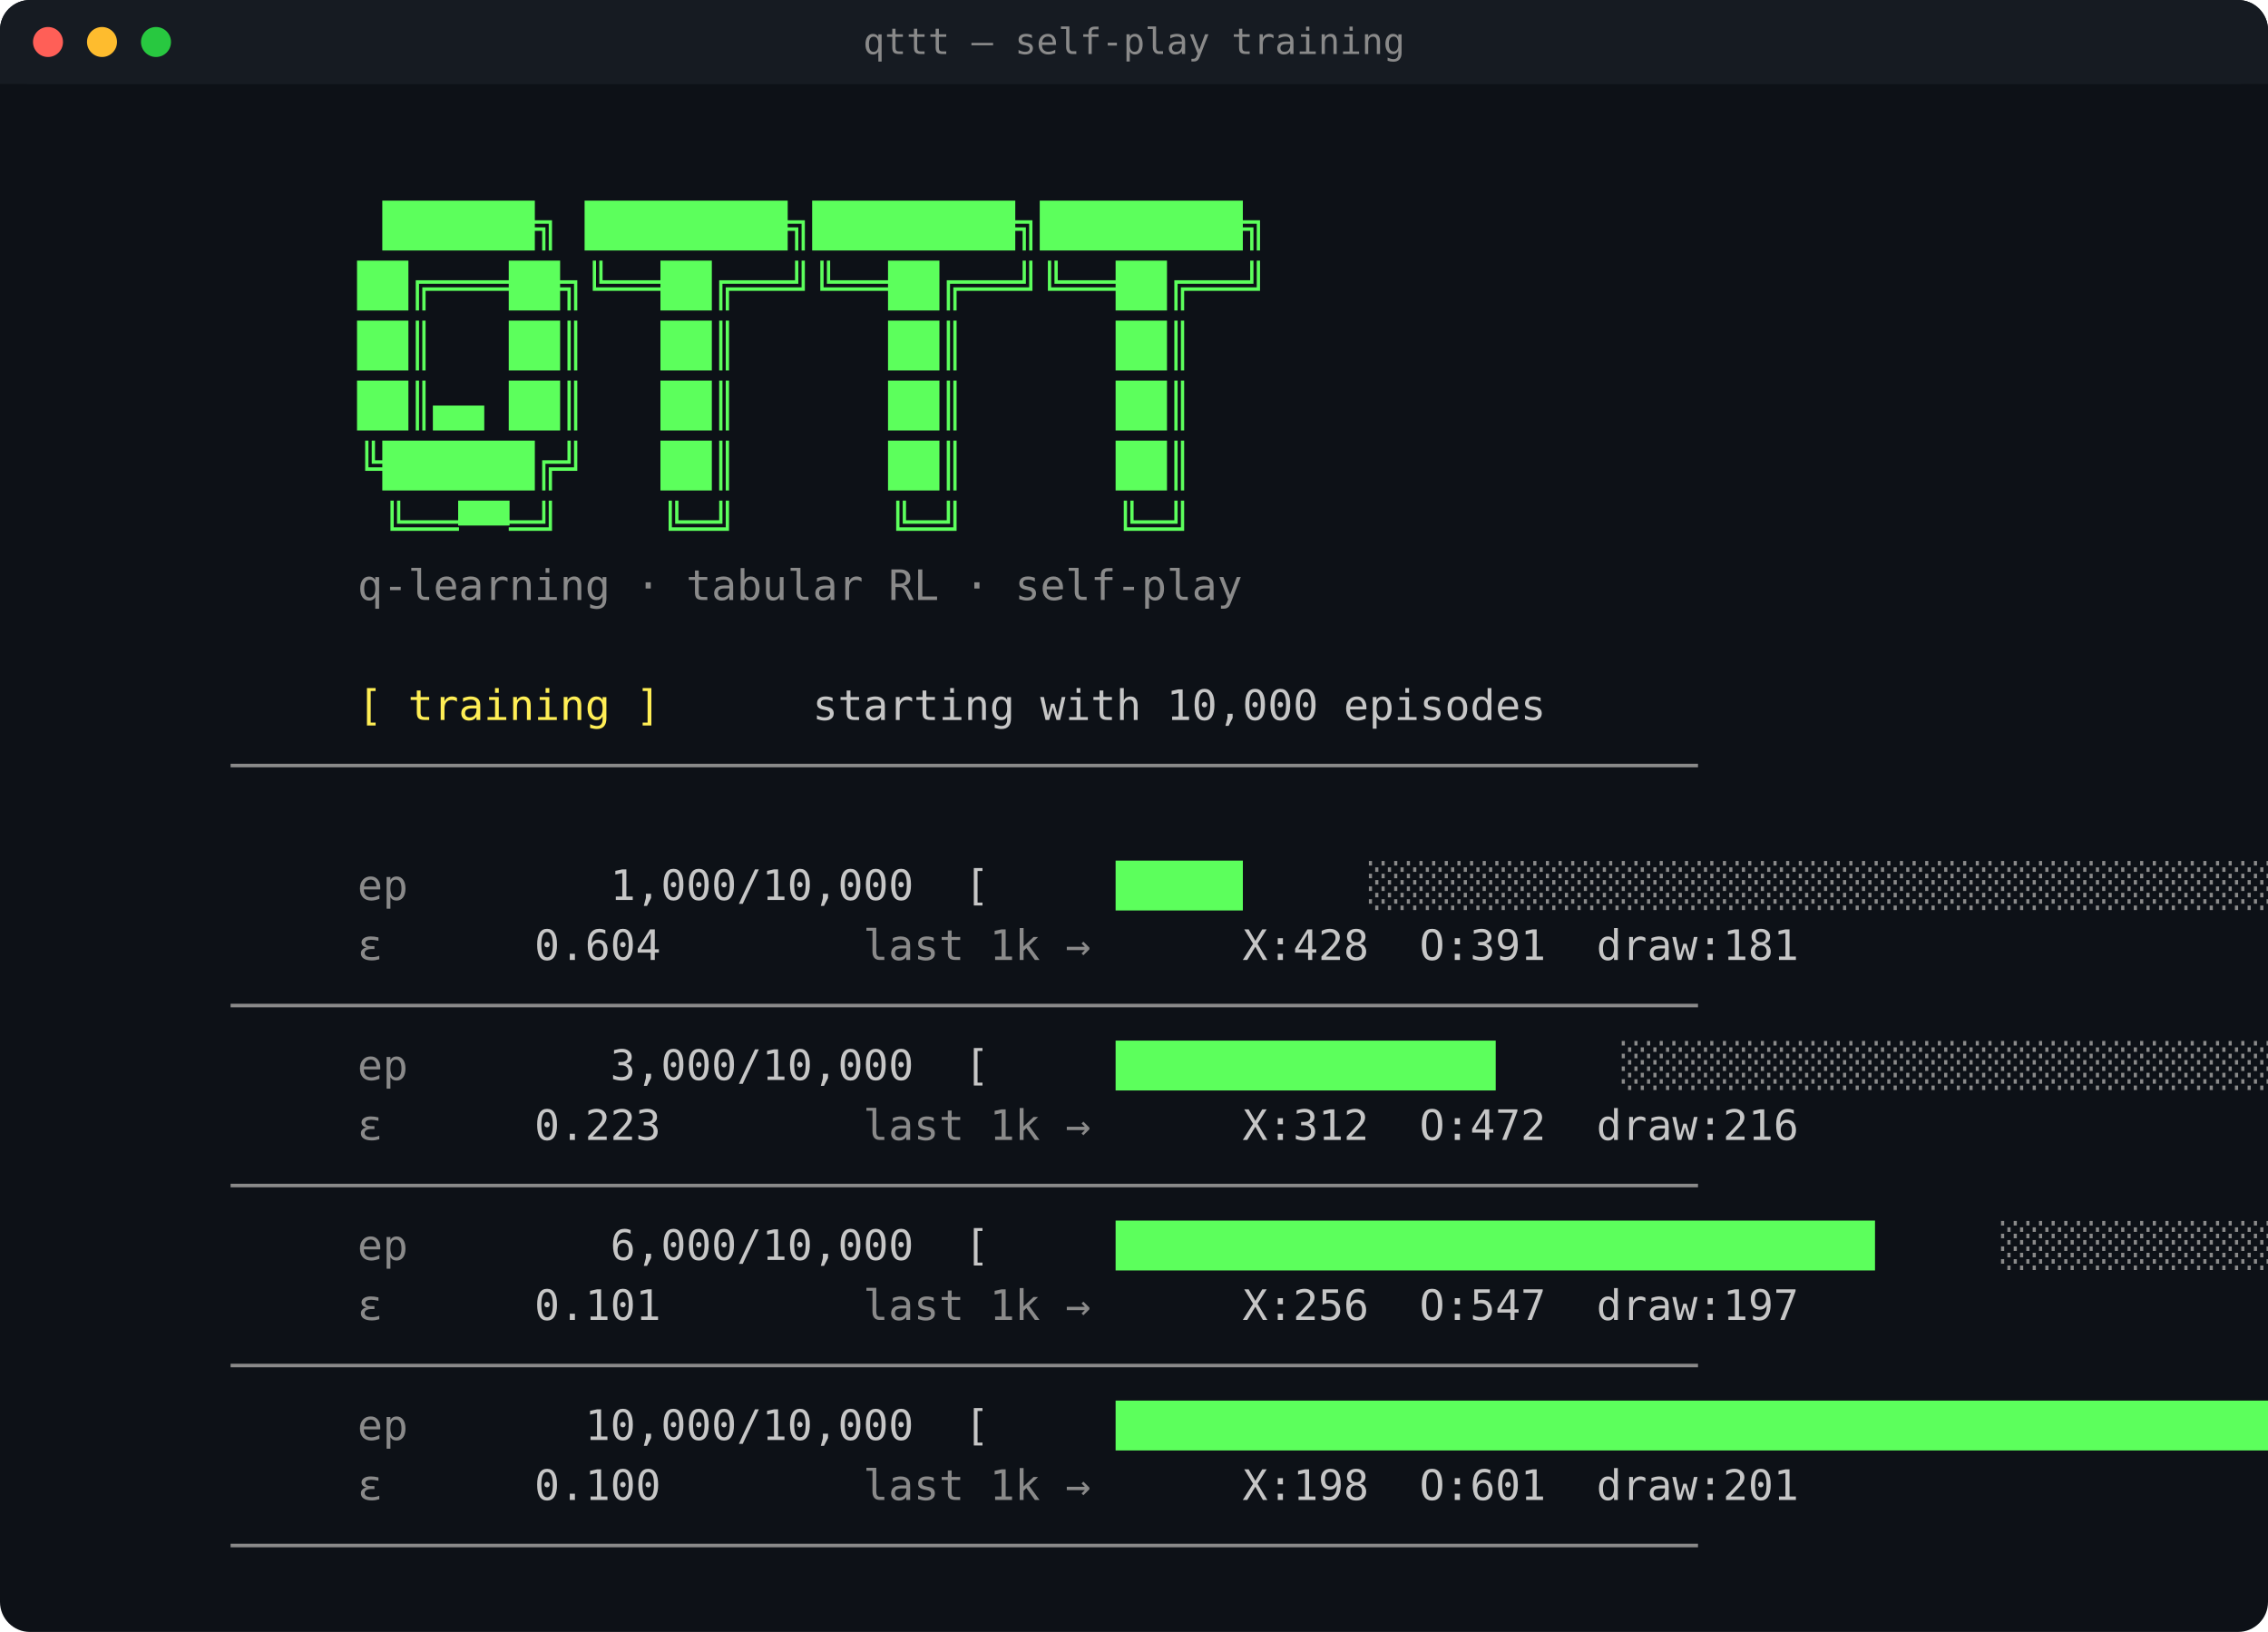
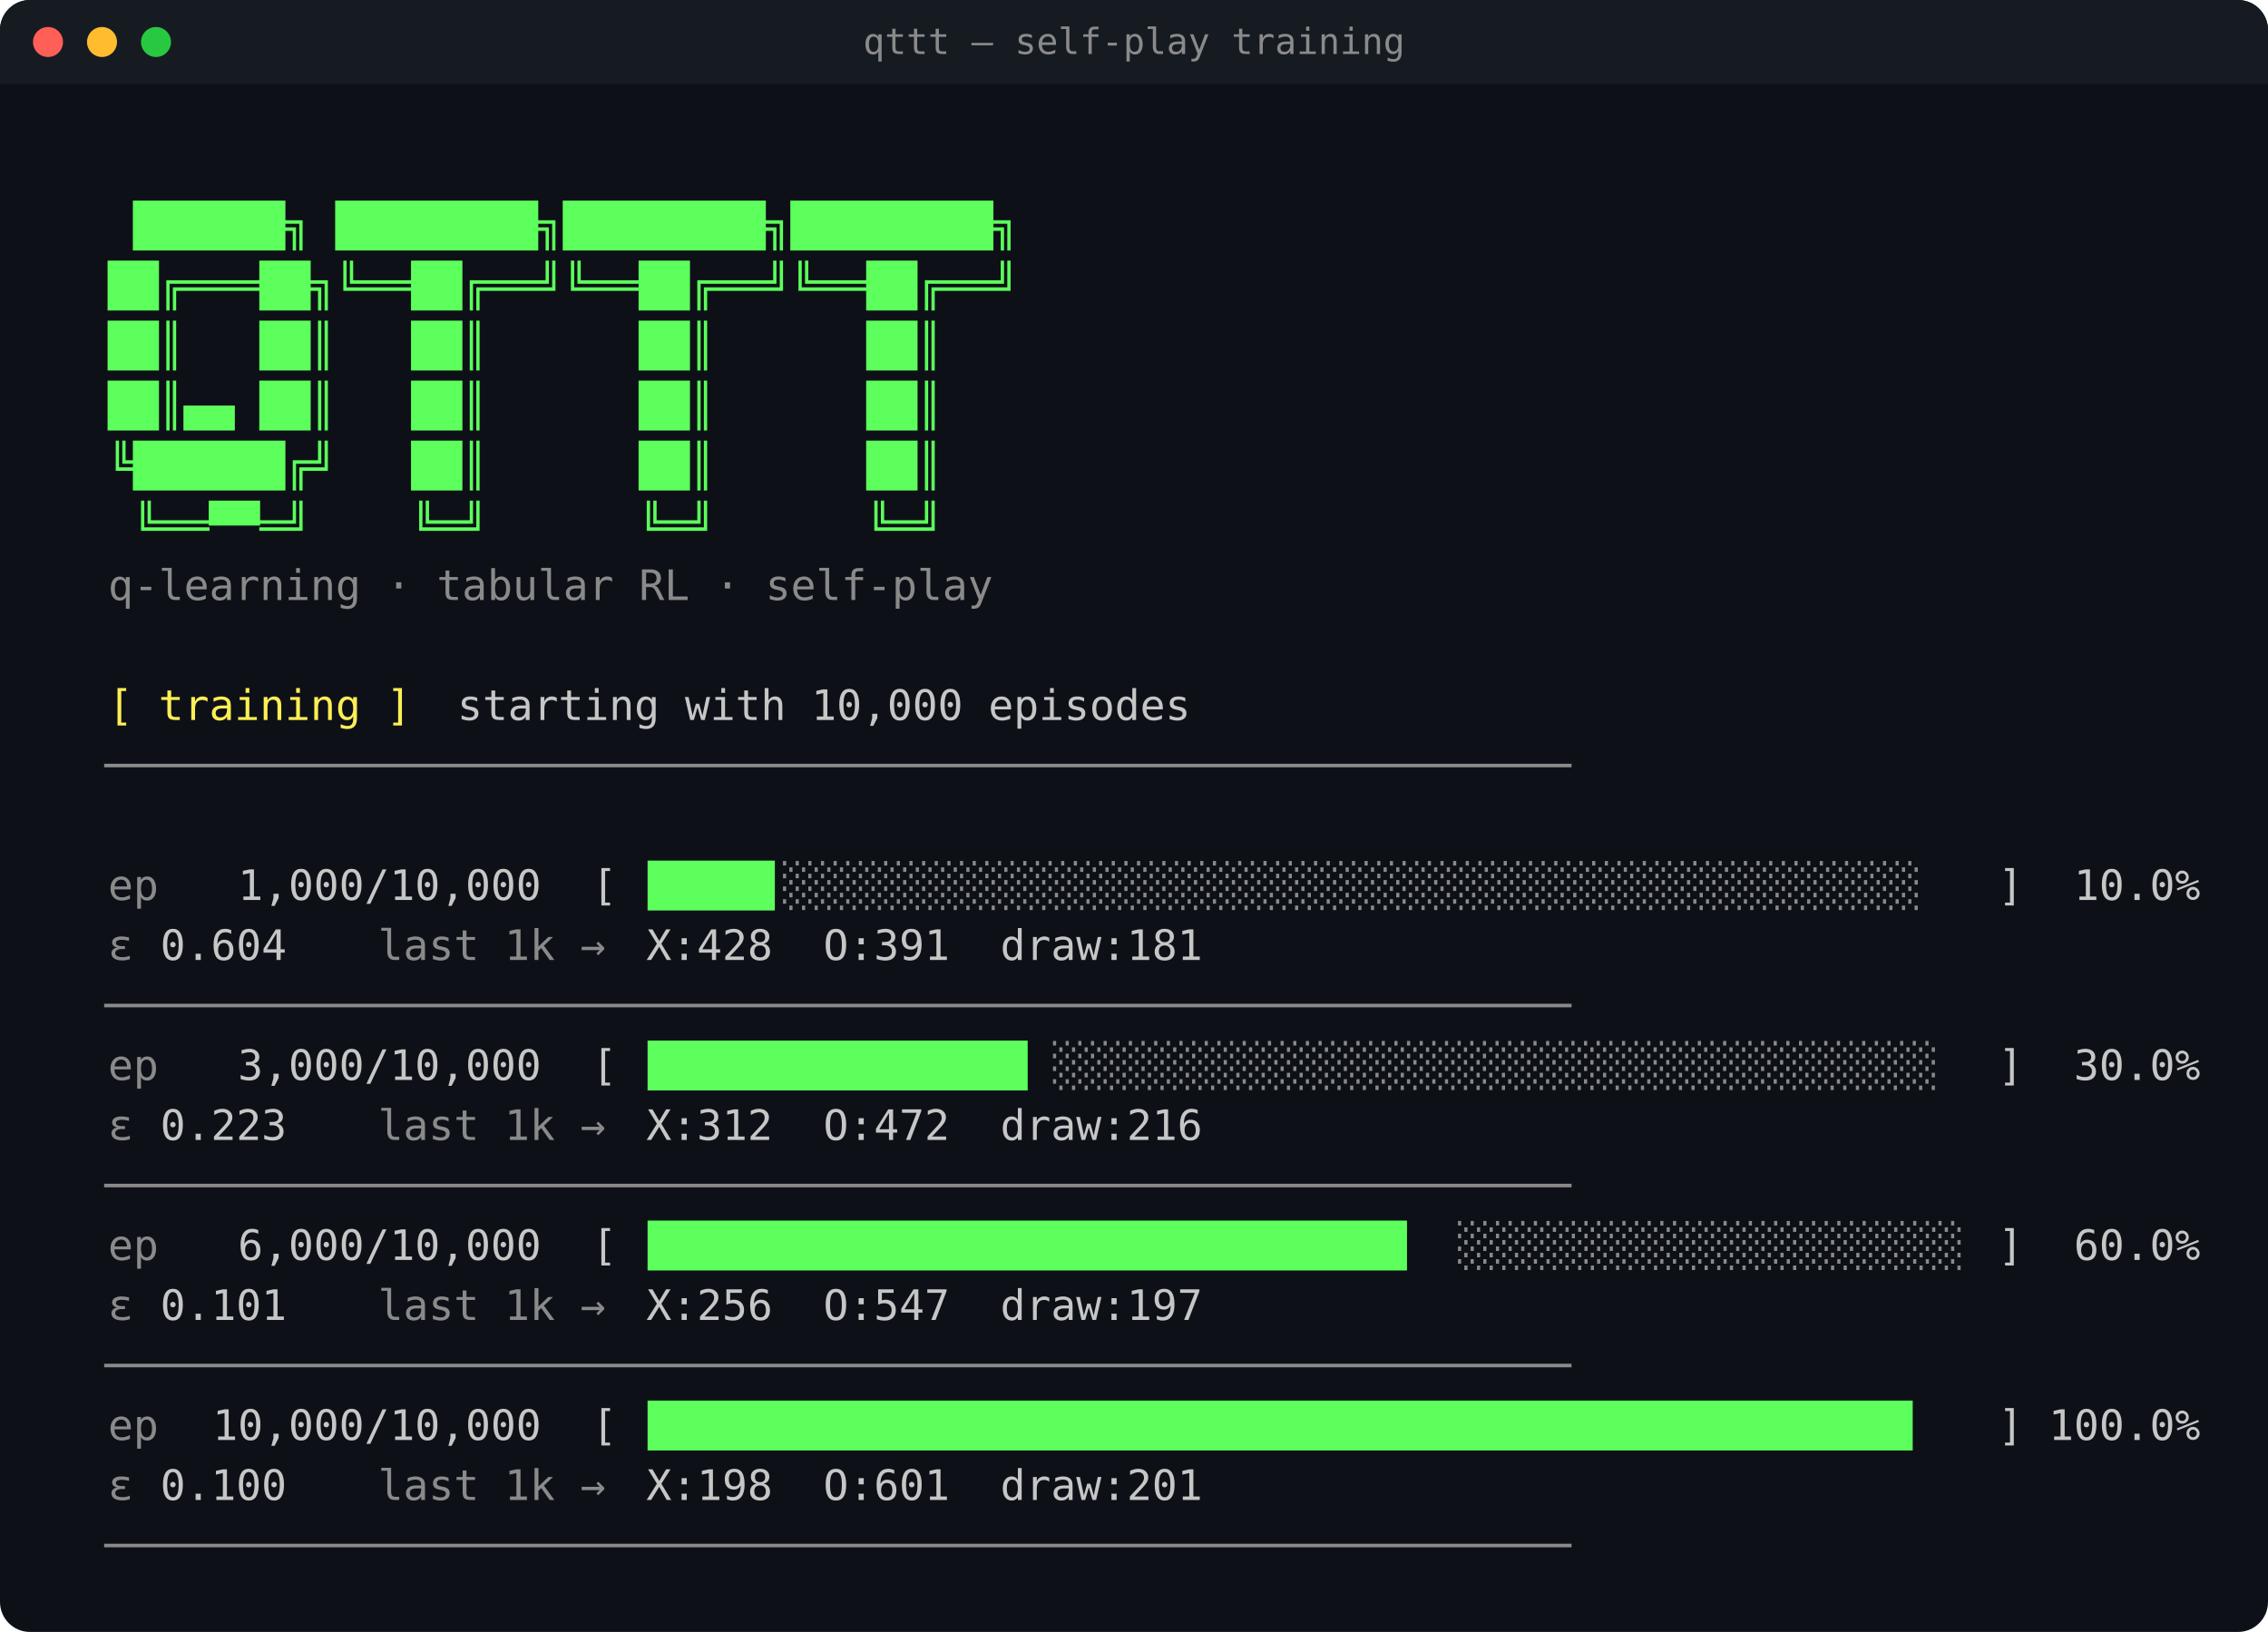
- <svg xmlns="http://www.w3.org/2000/svg" width="756" height="544" viewBox="0 0 756 544" font-family="ui-monospace, Menlo, Consolas, monospace" font-size="14">
+ <svg xmlns="http://www.w3.org/2000/svg" width="756" height="544" viewBox="0 0 756 544" font-family="ui-monospace, Menlo, Consolas, monospace" font-size="14" xml:space="preserve">
  <rect width="756" height="544" rx="10" fill="#0d1117" />
  <rect width="756" height="28" rx="10" fill="#161b22" />
  <rect y="18" width="756" height="10" fill="#161b22" />
  <circle cx="16" cy="14" r="5" fill="#ff5f57" />
  <circle cx="34" cy="14" r="5" fill="#febc2e" />
  <circle cx="52" cy="14" r="5" fill="#28c840" />
-   <text x="378.0" y="18" fill="#8a8a8a" font-size="12" text-anchor="middle">qttt — self-play training</text>
-   <text x="18" y="60" xml:space="preserve">
+   <text x="378.0" y="18" fill="#8a8a8a" font-size="12" text-anchor="middle">qttt — self-play training</text>
+   <text y="60" xml:space="preserve">
  </text>
-   <text x="18" y="80" xml:space="preserve">
-     <tspan fill="#c6c6c6">  </tspan>
-     <tspan fill="#5cff5c"> ██████╗ ████████╗████████╗████████╗</tspan>
+   <text y="80" xml:space="preserve">
+     <tspan x="18" fill="#c6c6c6" textLength="18" lengthAdjust="spacingAndGlyphs">  </tspan>
+     <tspan x="36" fill="#5cff5c" textLength="324" lengthAdjust="spacingAndGlyphs"> ██████╗ ████████╗████████╗████████╗</tspan>
  </text>
-   <text x="18" y="100" xml:space="preserve">
-     <tspan fill="#c6c6c6">  </tspan>
-     <tspan fill="#5cff5c">██╔═══██╗╚══██╔══╝╚══██╔══╝╚══██╔══╝</tspan>
+   <text y="100" xml:space="preserve">
+     <tspan x="18" fill="#c6c6c6" textLength="18" lengthAdjust="spacingAndGlyphs">  </tspan>
+     <tspan x="36" fill="#5cff5c" textLength="324" lengthAdjust="spacingAndGlyphs">██╔═══██╗╚══██╔══╝╚══██╔══╝╚══██╔══╝</tspan>
  </text>
-   <text x="18" y="120" xml:space="preserve">
-     <tspan fill="#c6c6c6">  </tspan>
-     <tspan fill="#5cff5c">██║   ██║   ██║      ██║      ██║   </tspan>
+   <text y="120" xml:space="preserve">
+     <tspan x="18" fill="#c6c6c6" textLength="18" lengthAdjust="spacingAndGlyphs">  </tspan>
+     <tspan x="36" fill="#5cff5c" textLength="324" lengthAdjust="spacingAndGlyphs">██║   ██║   ██║      ██║      ██║   </tspan>
  </text>
-   <text x="18" y="140" xml:space="preserve">
-     <tspan fill="#c6c6c6">  </tspan>
-     <tspan fill="#5cff5c">██║▄▄ ██║   ██║      ██║      ██║   </tspan>
+   <text y="140" xml:space="preserve">
+     <tspan x="18" fill="#c6c6c6" textLength="18" lengthAdjust="spacingAndGlyphs">  </tspan>
+     <tspan x="36" fill="#5cff5c" textLength="324" lengthAdjust="spacingAndGlyphs">██║▄▄ ██║   ██║      ██║      ██║   </tspan>
  </text>
-   <text x="18" y="160" xml:space="preserve">
-     <tspan fill="#c6c6c6">  </tspan>
-     <tspan fill="#5cff5c">╚██████╔╝   ██║      ██║      ██║   </tspan>
+   <text y="160" xml:space="preserve">
+     <tspan x="18" fill="#c6c6c6" textLength="18" lengthAdjust="spacingAndGlyphs">  </tspan>
+     <tspan x="36" fill="#5cff5c" textLength="324" lengthAdjust="spacingAndGlyphs">╚██████╔╝   ██║      ██║      ██║   </tspan>
  </text>
-   <text x="18" y="180" xml:space="preserve">
-     <tspan fill="#c6c6c6">  </tspan>
-     <tspan fill="#5cff5c"> ╚══▀▀═╝    ╚═╝      ╚═╝      ╚═╝   </tspan>
+   <text y="180" xml:space="preserve">
+     <tspan x="18" fill="#c6c6c6" textLength="18" lengthAdjust="spacingAndGlyphs">  </tspan>
+     <tspan x="36" fill="#5cff5c" textLength="324" lengthAdjust="spacingAndGlyphs"> ╚══▀▀═╝    ╚═╝      ╚═╝      ╚═╝   </tspan>
  </text>
-   <text x="18" y="200" xml:space="preserve">
-     <tspan fill="#c6c6c6">  </tspan>
-     <tspan fill="#8a8a8a">q-learning · tabular RL · self-play</tspan>
+   <text y="200" xml:space="preserve">
+     <tspan x="18" fill="#c6c6c6" textLength="18" lengthAdjust="spacingAndGlyphs">  </tspan>
+     <tspan x="36" fill="#8a8a8a" textLength="315" lengthAdjust="spacingAndGlyphs">q-learning · tabular RL · self-play</tspan>
  </text>
-   <text x="18" y="220" xml:space="preserve">
+   <text y="220" xml:space="preserve">
  </text>
-   <text x="18" y="240" xml:space="preserve">
-     <tspan fill="#c6c6c6">  </tspan>
-     <tspan fill="#ffee55">[ training ]</tspan>
-     <tspan fill="#c6c6c6"> starting with 10,000 episodes</tspan>
+   <text y="240" xml:space="preserve">
+     <tspan x="18" fill="#c6c6c6" textLength="18" lengthAdjust="spacingAndGlyphs">  </tspan>
+     <tspan x="36" fill="#ffee55" textLength="108" lengthAdjust="spacingAndGlyphs">[ training ]</tspan>
+     <tspan x="144" fill="#c6c6c6" textLength="270" lengthAdjust="spacingAndGlyphs"> starting with 10,000 episodes</tspan>
  </text>
-   <text x="18" y="260" xml:space="preserve">
-     <tspan fill="#8a8a8a">  ──────────────────────────────────────────────────────────</tspan>
+   <text y="260" xml:space="preserve">
+     <tspan x="18" fill="#8a8a8a" textLength="540" lengthAdjust="spacingAndGlyphs">  ──────────────────────────────────────────────────────────</tspan>
  </text>
-   <text x="18" y="280" xml:space="preserve">
+   <text y="280" xml:space="preserve">
  </text>
-   <text x="18" y="300" xml:space="preserve">
-     <tspan fill="#c6c6c6">  </tspan>
-     <tspan fill="#8a8a8a">ep</tspan>
-     <tspan fill="#c6c6c6">   1,000/10,000  [</tspan>
-     <tspan fill="#5cff5c">█████</tspan>
-     <tspan fill="#8a8a8a">░░░░░░░░░░░░░░░░░░░░░░░░░░░░░░░░░░░░░░░░░░░░░</tspan>
-     <tspan fill="#c6c6c6">]  10.0%</tspan>
+   <text y="300" xml:space="preserve">
+     <tspan x="18" fill="#c6c6c6" textLength="18" lengthAdjust="spacingAndGlyphs">  </tspan>
+     <tspan x="36" fill="#8a8a8a" textLength="18" lengthAdjust="spacingAndGlyphs">ep</tspan>
+     <tspan x="54" fill="#c6c6c6" textLength="162" lengthAdjust="spacingAndGlyphs">   1,000/10,000  [</tspan>
+     <tspan x="216" fill="#5cff5c" textLength="45" lengthAdjust="spacingAndGlyphs">█████</tspan>
+     <tspan x="261" fill="#8a8a8a" textLength="405" lengthAdjust="spacingAndGlyphs">░░░░░░░░░░░░░░░░░░░░░░░░░░░░░░░░░░░░░░░░░░░░░</tspan>
+     <tspan x="666" fill="#c6c6c6" textLength="72" lengthAdjust="spacingAndGlyphs">]  10.0%</tspan>
  </text>
-   <text x="18" y="320" xml:space="preserve">
-     <tspan fill="#c6c6c6">  </tspan>
-     <tspan fill="#8a8a8a">ε</tspan>
-     <tspan fill="#c6c6c6"> 0.604   </tspan>
-     <tspan fill="#8a8a8a">last 1k →</tspan>
-     <tspan fill="#c6c6c6"> X:428  O:391  draw:181</tspan>
+   <text y="320" xml:space="preserve">
+     <tspan x="18" fill="#c6c6c6" textLength="18" lengthAdjust="spacingAndGlyphs">  </tspan>
+     <tspan x="36" fill="#8a8a8a" textLength="9" lengthAdjust="spacingAndGlyphs">ε</tspan>
+     <tspan x="45" fill="#c6c6c6" textLength="81" lengthAdjust="spacingAndGlyphs"> 0.604   </tspan>
+     <tspan x="126" fill="#8a8a8a" textLength="81" lengthAdjust="spacingAndGlyphs">last 1k →</tspan>
+     <tspan x="207" fill="#c6c6c6" textLength="207" lengthAdjust="spacingAndGlyphs"> X:428  O:391  draw:181</tspan>
  </text>
-   <text x="18" y="340" xml:space="preserve">
-     <tspan fill="#8a8a8a">  ──────────────────────────────────────────────────────────</tspan>
+   <text y="340" xml:space="preserve">
+     <tspan x="18" fill="#8a8a8a" textLength="540" lengthAdjust="spacingAndGlyphs">  ──────────────────────────────────────────────────────────</tspan>
  </text>
-   <text x="18" y="360" xml:space="preserve">
-     <tspan fill="#c6c6c6">  </tspan>
-     <tspan fill="#8a8a8a">ep</tspan>
-     <tspan fill="#c6c6c6">   3,000/10,000  [</tspan>
-     <tspan fill="#5cff5c">███████████████</tspan>
-     <tspan fill="#8a8a8a">░░░░░░░░░░░░░░░░░░░░░░░░░░░░░░░░░░░</tspan>
-     <tspan fill="#c6c6c6">]  30.0%</tspan>
+   <text y="360" xml:space="preserve">
+     <tspan x="18" fill="#c6c6c6" textLength="18" lengthAdjust="spacingAndGlyphs">  </tspan>
+     <tspan x="36" fill="#8a8a8a" textLength="18" lengthAdjust="spacingAndGlyphs">ep</tspan>
+     <tspan x="54" fill="#c6c6c6" textLength="162" lengthAdjust="spacingAndGlyphs">   3,000/10,000  [</tspan>
+     <tspan x="216" fill="#5cff5c" textLength="135" lengthAdjust="spacingAndGlyphs">███████████████</tspan>
+     <tspan x="351" fill="#8a8a8a" textLength="315" lengthAdjust="spacingAndGlyphs">░░░░░░░░░░░░░░░░░░░░░░░░░░░░░░░░░░░</tspan>
+     <tspan x="666" fill="#c6c6c6" textLength="72" lengthAdjust="spacingAndGlyphs">]  30.0%</tspan>
  </text>
-   <text x="18" y="380" xml:space="preserve">
-     <tspan fill="#c6c6c6">  </tspan>
-     <tspan fill="#8a8a8a">ε</tspan>
-     <tspan fill="#c6c6c6"> 0.223   </tspan>
-     <tspan fill="#8a8a8a">last 1k →</tspan>
-     <tspan fill="#c6c6c6"> X:312  O:472  draw:216</tspan>
+   <text y="380" xml:space="preserve">
+     <tspan x="18" fill="#c6c6c6" textLength="18" lengthAdjust="spacingAndGlyphs">  </tspan>
+     <tspan x="36" fill="#8a8a8a" textLength="9" lengthAdjust="spacingAndGlyphs">ε</tspan>
+     <tspan x="45" fill="#c6c6c6" textLength="81" lengthAdjust="spacingAndGlyphs"> 0.223   </tspan>
+     <tspan x="126" fill="#8a8a8a" textLength="81" lengthAdjust="spacingAndGlyphs">last 1k →</tspan>
+     <tspan x="207" fill="#c6c6c6" textLength="207" lengthAdjust="spacingAndGlyphs"> X:312  O:472  draw:216</tspan>
  </text>
-   <text x="18" y="400" xml:space="preserve">
-     <tspan fill="#8a8a8a">  ──────────────────────────────────────────────────────────</tspan>
+   <text y="400" xml:space="preserve">
+     <tspan x="18" fill="#8a8a8a" textLength="540" lengthAdjust="spacingAndGlyphs">  ──────────────────────────────────────────────────────────</tspan>
  </text>
-   <text x="18" y="420" xml:space="preserve">
-     <tspan fill="#c6c6c6">  </tspan>
-     <tspan fill="#8a8a8a">ep</tspan>
-     <tspan fill="#c6c6c6">   6,000/10,000  [</tspan>
-     <tspan fill="#5cff5c">██████████████████████████████</tspan>
-     <tspan fill="#8a8a8a">░░░░░░░░░░░░░░░░░░░░</tspan>
-     <tspan fill="#c6c6c6">]  60.0%</tspan>
+   <text y="420" xml:space="preserve">
+     <tspan x="18" fill="#c6c6c6" textLength="18" lengthAdjust="spacingAndGlyphs">  </tspan>
+     <tspan x="36" fill="#8a8a8a" textLength="18" lengthAdjust="spacingAndGlyphs">ep</tspan>
+     <tspan x="54" fill="#c6c6c6" textLength="162" lengthAdjust="spacingAndGlyphs">   6,000/10,000  [</tspan>
+     <tspan x="216" fill="#5cff5c" textLength="270" lengthAdjust="spacingAndGlyphs">██████████████████████████████</tspan>
+     <tspan x="486" fill="#8a8a8a" textLength="180" lengthAdjust="spacingAndGlyphs">░░░░░░░░░░░░░░░░░░░░</tspan>
+     <tspan x="666" fill="#c6c6c6" textLength="72" lengthAdjust="spacingAndGlyphs">]  60.0%</tspan>
  </text>
-   <text x="18" y="440" xml:space="preserve">
-     <tspan fill="#c6c6c6">  </tspan>
-     <tspan fill="#8a8a8a">ε</tspan>
-     <tspan fill="#c6c6c6"> 0.101   </tspan>
-     <tspan fill="#8a8a8a">last 1k →</tspan>
-     <tspan fill="#c6c6c6"> X:256  O:547  draw:197</tspan>
+   <text y="440" xml:space="preserve">
+     <tspan x="18" fill="#c6c6c6" textLength="18" lengthAdjust="spacingAndGlyphs">  </tspan>
+     <tspan x="36" fill="#8a8a8a" textLength="9" lengthAdjust="spacingAndGlyphs">ε</tspan>
+     <tspan x="45" fill="#c6c6c6" textLength="81" lengthAdjust="spacingAndGlyphs"> 0.101   </tspan>
+     <tspan x="126" fill="#8a8a8a" textLength="81" lengthAdjust="spacingAndGlyphs">last 1k →</tspan>
+     <tspan x="207" fill="#c6c6c6" textLength="207" lengthAdjust="spacingAndGlyphs"> X:256  O:547  draw:197</tspan>
  </text>
-   <text x="18" y="460" xml:space="preserve">
-     <tspan fill="#8a8a8a">  ──────────────────────────────────────────────────────────</tspan>
+   <text y="460" xml:space="preserve">
+     <tspan x="18" fill="#8a8a8a" textLength="540" lengthAdjust="spacingAndGlyphs">  ──────────────────────────────────────────────────────────</tspan>
  </text>
-   <text x="18" y="480" xml:space="preserve">
-     <tspan fill="#c6c6c6">  </tspan>
-     <tspan fill="#8a8a8a">ep</tspan>
-     <tspan fill="#c6c6c6">  10,000/10,000  [</tspan>
-     <tspan fill="#5cff5c">██████████████████████████████████████████████████</tspan>
-     <tspan fill="#c6c6c6">] 100.0%</tspan>
+   <text y="480" xml:space="preserve">
+     <tspan x="18" fill="#c6c6c6" textLength="18" lengthAdjust="spacingAndGlyphs">  </tspan>
+     <tspan x="36" fill="#8a8a8a" textLength="18" lengthAdjust="spacingAndGlyphs">ep</tspan>
+     <tspan x="54" fill="#c6c6c6" textLength="162" lengthAdjust="spacingAndGlyphs">  10,000/10,000  [</tspan>
+     <tspan x="216" fill="#5cff5c" textLength="450" lengthAdjust="spacingAndGlyphs">██████████████████████████████████████████████████</tspan>
+     <tspan x="666" fill="#c6c6c6" textLength="72" lengthAdjust="spacingAndGlyphs">] 100.0%</tspan>
  </text>
-   <text x="18" y="500" xml:space="preserve">
-     <tspan fill="#c6c6c6">  </tspan>
-     <tspan fill="#8a8a8a">ε</tspan>
-     <tspan fill="#c6c6c6"> 0.100   </tspan>
-     <tspan fill="#8a8a8a">last 1k →</tspan>
-     <tspan fill="#c6c6c6"> X:198  O:601  draw:201</tspan>
+   <text y="500" xml:space="preserve">
+     <tspan x="18" fill="#c6c6c6" textLength="18" lengthAdjust="spacingAndGlyphs">  </tspan>
+     <tspan x="36" fill="#8a8a8a" textLength="9" lengthAdjust="spacingAndGlyphs">ε</tspan>
+     <tspan x="45" fill="#c6c6c6" textLength="81" lengthAdjust="spacingAndGlyphs"> 0.100   </tspan>
+     <tspan x="126" fill="#8a8a8a" textLength="81" lengthAdjust="spacingAndGlyphs">last 1k →</tspan>
+     <tspan x="207" fill="#c6c6c6" textLength="207" lengthAdjust="spacingAndGlyphs"> X:198  O:601  draw:201</tspan>
  </text>
-   <text x="18" y="520" xml:space="preserve">
-     <tspan fill="#8a8a8a">  ──────────────────────────────────────────────────────────</tspan>
+   <text y="520" xml:space="preserve">
+     <tspan x="18" fill="#8a8a8a" textLength="540" lengthAdjust="spacingAndGlyphs">  ──────────────────────────────────────────────────────────</tspan>
  </text>
</svg>
